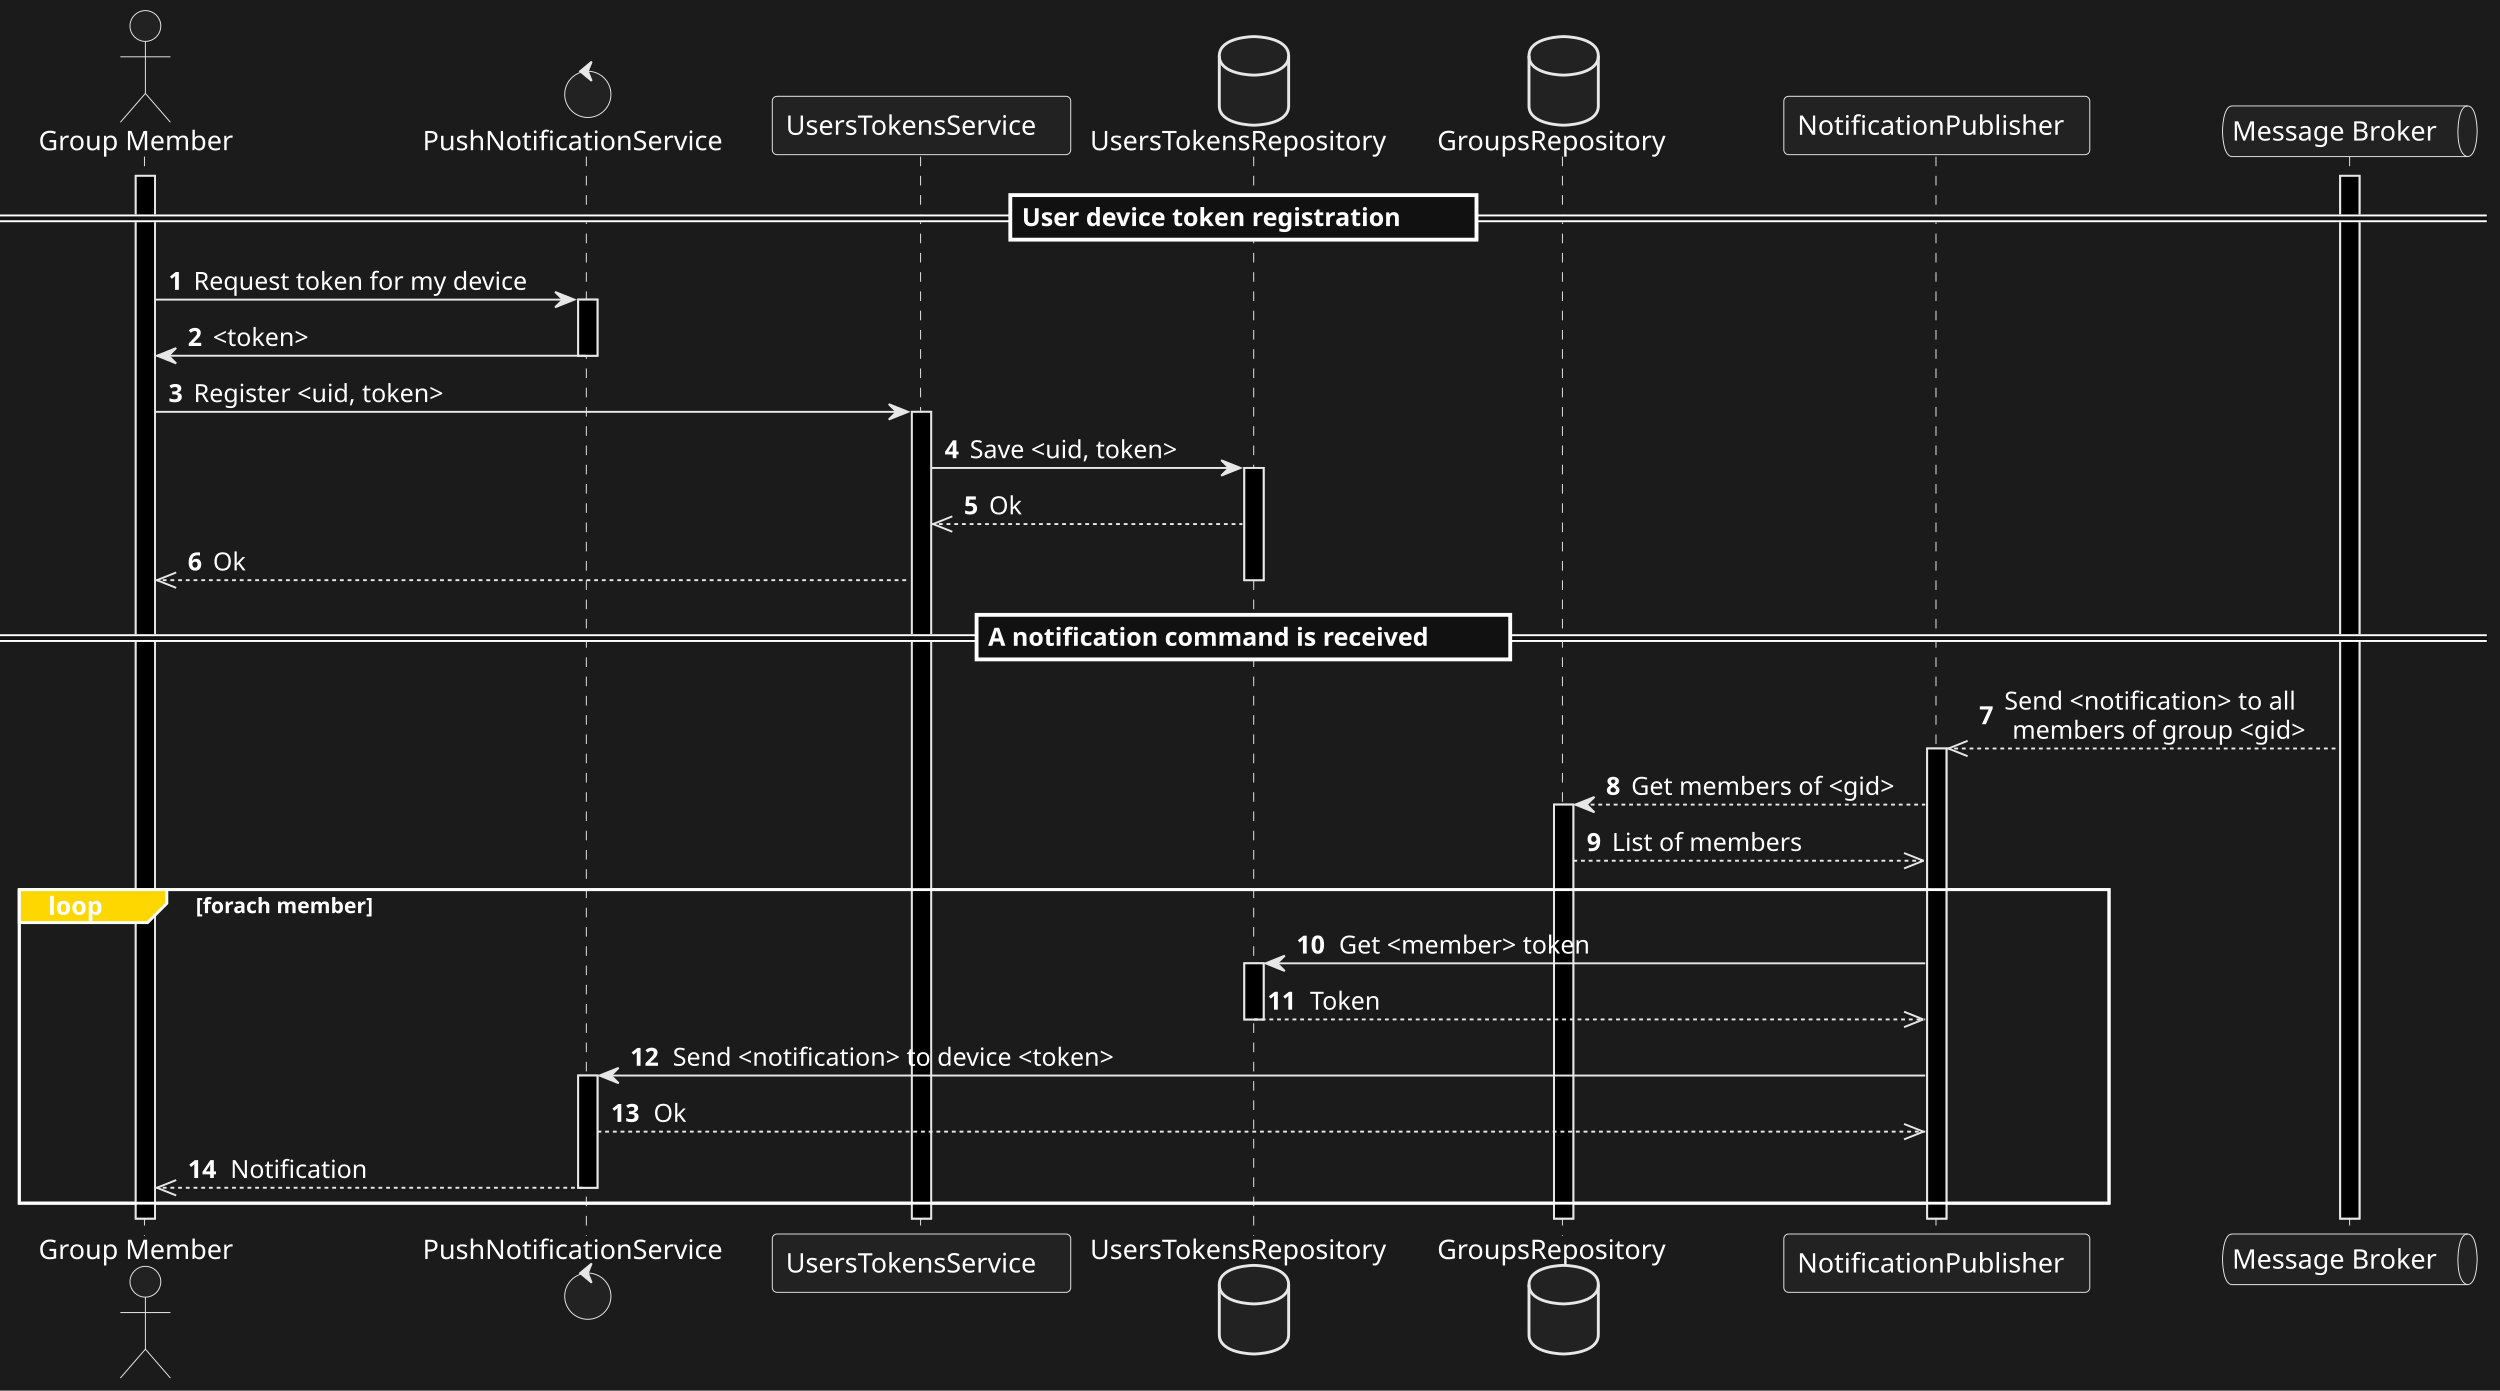
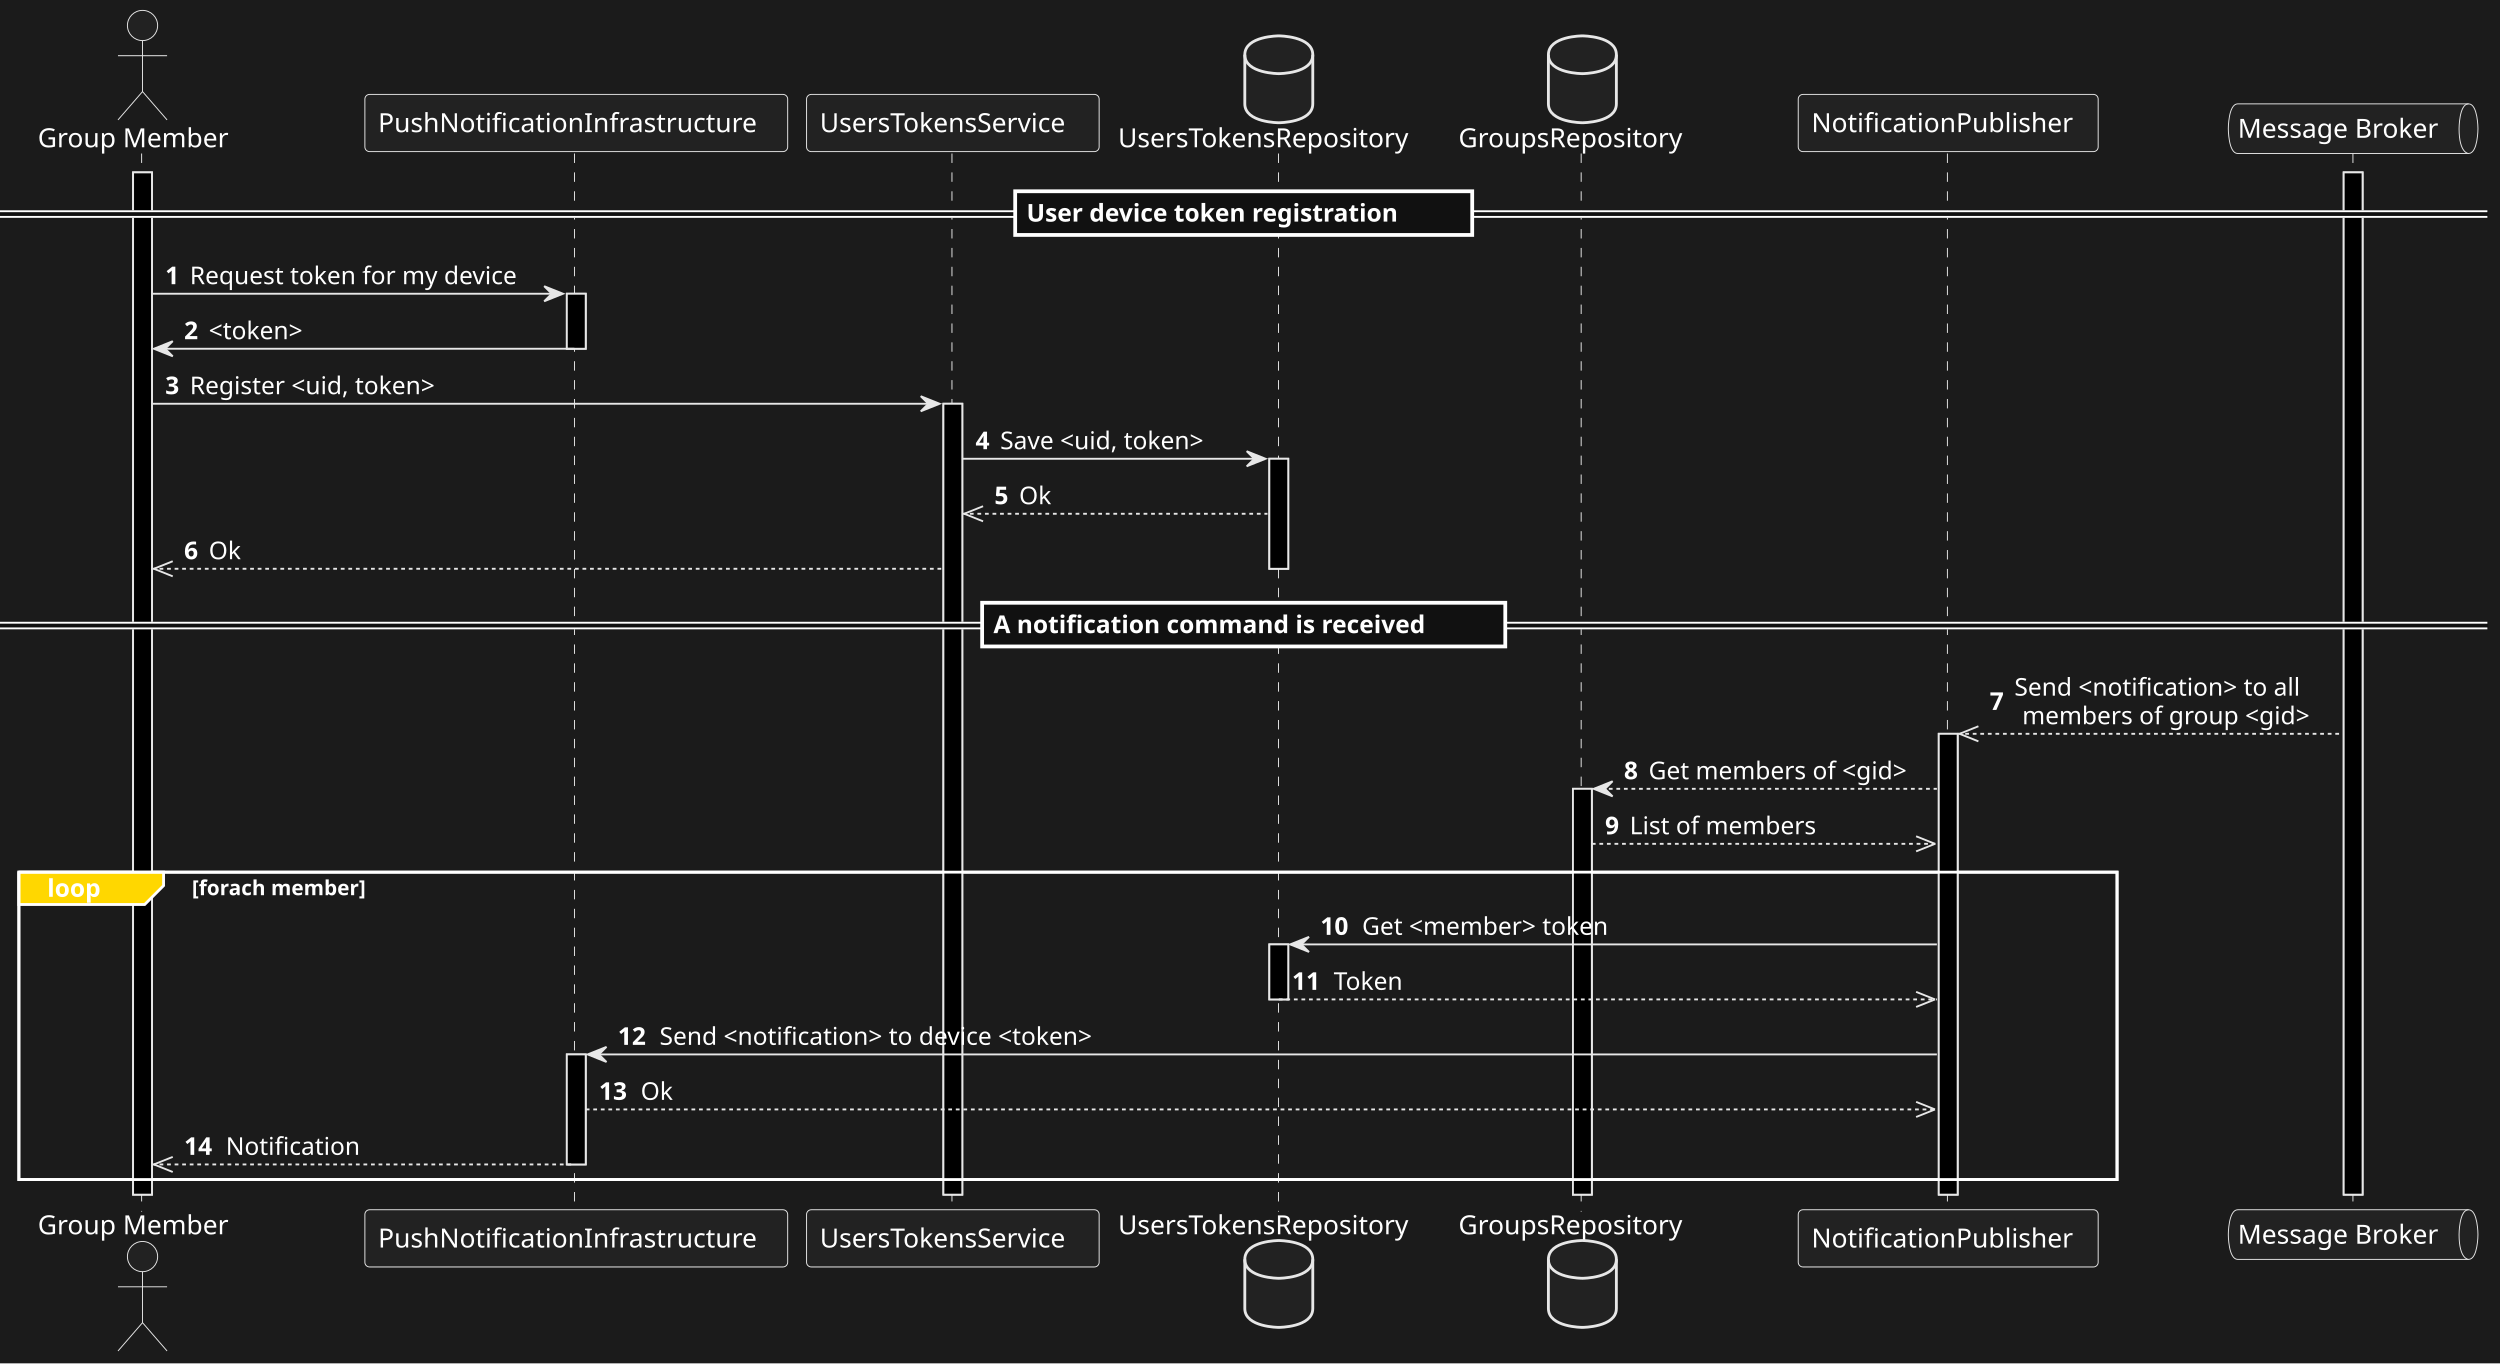
- <svg xmlns="http://www.w3.org/2000/svg" contentStyleType="text/css" data-diagram-type="SEQUENCE" height="722px" preserveAspectRatio="none" style="width:1298px;height:722px;background:#1B1B1B;" version="1.1" viewBox="0 0 1298 722" width="1298px" zoomAndPan="magnify">
+ <svg xmlns="http://www.w3.org/2000/svg" contentStyleType="text/css" data-diagram-type="SEQUENCE" height="722px" preserveAspectRatio="none" style="width:1324px;height:722px;background:#1B1B1B;" version="1.1" viewBox="0 0 1324 722" width="1324px" zoomAndPan="magnify">
  <defs />
  <g>
-     <rect fill="#1B1B1B" height="722" style="stroke:none;stroke-width:1;" width="1298" x="0" y="0" />
+     <rect fill="#1B1B1B" height="722" style="stroke:none;stroke-width:1;" width="1324" x="0" y="0" />
    <g>
      <rect fill="#000000" height="541.391" style="stroke:#E7E7E7;stroke-width:1;" width="10" x="70.483" y="91.297" />
    </g>
    <g>
      <rect fill="#000000" height="29.133" style="stroke:#E7E7E7;stroke-width:1;" width="10" x="300.197" y="155.562" />
    </g>
    <g>
      <rect fill="#000000" height="58.266" style="stroke:#E7E7E7;stroke-width:1;" width="10" x="300.197" y="558.422" />
    </g>
    <g>
-       <rect fill="#000000" height="418.859" style="stroke:#E7E7E7;stroke-width:1;" width="10" x="473.448" y="213.828" />
-     </g>
-     <g>
-       <rect fill="#000000" height="58.266" style="stroke:#E7E7E7;stroke-width:1;" width="10" x="646.064" y="242.961" />
-     </g>
-     <g>
-       <rect fill="#000000" height="29.133" style="stroke:#E7E7E7;stroke-width:1;" width="10" x="646.064" y="500.156" />
-     </g>
-     <g>
-       <rect fill="#000000" height="214.93" style="stroke:#E7E7E7;stroke-width:1;" width="10" x="806.852" y="417.758" />
-     </g>
-     <g>
-       <rect fill="#000000" height="244.062" style="stroke:#E7E7E7;stroke-width:1;" width="10" x="1000.588" y="388.625" />
-     </g>
-     <g>
-       <rect fill="#000000" height="541.391" style="stroke:#E7E7E7;stroke-width:1;" width="10" x="1215.036" y="91.297" />
-     </g>
-     <rect fill="none" height="162.797" style="stroke:#FFFFFF;stroke-width:1.5;" width="1085.011" x="10" y="461.891" />
+       <rect fill="#000000" height="418.859" style="stroke:#E7E7E7;stroke-width:1;" width="10" x="499.631" y="213.828" />
+     </g>
+     <g>
+       <rect fill="#000000" height="58.266" style="stroke:#E7E7E7;stroke-width:1;" width="10" x="672.247" y="242.961" />
+     </g>
+     <g>
+       <rect fill="#000000" height="29.133" style="stroke:#E7E7E7;stroke-width:1;" width="10" x="672.247" y="500.156" />
+     </g>
+     <g>
+       <rect fill="#000000" height="214.93" style="stroke:#E7E7E7;stroke-width:1;" width="10" x="833.035" y="417.758" />
+     </g>
+     <g>
+       <rect fill="#000000" height="244.062" style="stroke:#E7E7E7;stroke-width:1;" width="10" x="1026.771" y="388.625" />
+     </g>
+     <g>
+       <rect fill="#000000" height="541.391" style="stroke:#E7E7E7;stroke-width:1;" width="10" x="1241.218" y="91.297" />
+     </g>
+     <rect fill="none" height="162.797" style="stroke:#FFFFFF;stroke-width:1.5;" width="1111.194" x="10" y="461.891" />
    <g>
      <rect fill="#000000" fill-opacity="0" height="560.391" width="8" x="71.483" y="81.297" />
      <line style="stroke:#E7E7E7;stroke-width:0.5;stroke-dasharray:5.0,5.0;" x1="75" x2="75" y1="81.297" y2="641.688" />
    </g>
    <g>
      <rect fill="#000000" fill-opacity="0" height="560.391" width="8" x="301.197" y="81.297" />
-       <line style="stroke:#E7E7E7;stroke-width:0.5;stroke-dasharray:5.0,5.0;" x1="304.42" x2="304.42" y1="81.297" y2="641.688" />
-     </g>
-     <g>
-       <rect fill="#000000" fill-opacity="0" height="560.391" width="8" x="474.448" y="81.297" />
-       <line style="stroke:#E7E7E7;stroke-width:0.5;stroke-dasharray:5.0,5.0;" x1="477.973" x2="477.973" y1="81.297" y2="641.688" />
-     </g>
-     <g>
-       <rect fill="#000000" fill-opacity="0" height="560.391" width="8" x="647.064" y="81.297" />
-       <line style="stroke:#E7E7E7;stroke-width:0.5;stroke-dasharray:5.0,5.0;" x1="650.923" x2="650.923" y1="81.297" y2="641.688" />
-     </g>
-     <g>
-       <rect fill="#000000" fill-opacity="0" height="560.391" width="8" x="807.852" y="81.297" />
-       <line style="stroke:#E7E7E7;stroke-width:0.5;stroke-dasharray:5.0,5.0;" x1="811.205" x2="811.205" y1="81.297" y2="641.688" />
-     </g>
-     <g>
-       <rect fill="#000000" fill-opacity="0" height="560.391" width="8" x="1001.588" y="81.297" />
-       <line style="stroke:#E7E7E7;stroke-width:0.5;stroke-dasharray:5.0,5.0;" x1="1005.165" x2="1005.165" y1="81.297" y2="641.688" />
-     </g>
-     <g>
-       <rect fill="#000000" fill-opacity="0" height="560.391" width="8" x="1216.036" y="81.297" />
-       <line style="stroke:#E7E7E7;stroke-width:0.5;stroke-dasharray:5.0,5.0;" x1="1219.93" x2="1219.93" y1="81.297" y2="641.688" />
+       <line style="stroke:#E7E7E7;stroke-width:0.5;stroke-dasharray:5.0,5.0;" x1="304.238" x2="304.238" y1="81.297" y2="641.688" />
+     </g>
+     <g>
+       <rect fill="#000000" fill-opacity="0" height="560.391" width="8" x="500.631" y="81.297" />
+       <line style="stroke:#E7E7E7;stroke-width:0.5;stroke-dasharray:5.0,5.0;" x1="504.156" x2="504.156" y1="81.297" y2="641.688" />
+     </g>
+     <g>
+       <rect fill="#000000" fill-opacity="0" height="560.391" width="8" x="673.247" y="81.297" />
+       <line style="stroke:#E7E7E7;stroke-width:0.5;stroke-dasharray:5.0,5.0;" x1="677.106" x2="677.106" y1="81.297" y2="641.688" />
+     </g>
+     <g>
+       <rect fill="#000000" fill-opacity="0" height="560.391" width="8" x="834.035" y="81.297" />
+       <line style="stroke:#E7E7E7;stroke-width:0.5;stroke-dasharray:5.0,5.0;" x1="837.387" x2="837.387" y1="81.297" y2="641.688" />
+     </g>
+     <g>
+       <rect fill="#000000" fill-opacity="0" height="560.391" width="8" x="1027.771" y="81.297" />
+       <line style="stroke:#E7E7E7;stroke-width:0.5;stroke-dasharray:5.0,5.0;" x1="1031.347" x2="1031.347" y1="81.297" y2="641.688" />
+     </g>
+     <g>
+       <rect fill="#000000" fill-opacity="0" height="560.391" width="8" x="1242.218" y="81.297" />
+       <line style="stroke:#E7E7E7;stroke-width:0.5;stroke-dasharray:5.0,5.0;" x1="1246.112" x2="1246.112" y1="81.297" y2="641.688" />
    </g>
    <g class="participant participant-head" data-participant="User">
      <text fill="#FFFFFF" font-family="sans-serif" font-size="14" lengthAdjust="spacing" textLength="104.966" x="20" y="77.995">Group Member</text>
      <ellipse cx="75.483" cy="13.5" fill="#222222" rx="8" ry="8" style="stroke:#E7E7E7;stroke-width:0.5;" />
      <path d="M75.483,21.5 L75.483,48.5 M62.483,29.5 L88.483,29.5 M75.483,48.5 L62.483,63.5 M75.483,48.5 L88.483,63.5" fill="none" style="stroke:#E7E7E7;stroke-width:0.5;" />
    </g>
    <g class="participant participant-tail" data-participant="User">
      <text fill="#FFFFFF" font-family="sans-serif" font-size="14" lengthAdjust="spacing" textLength="104.966" x="20" y="653.683">Group Member</text>
      <ellipse cx="75.483" cy="665.484" fill="#222222" rx="8" ry="8" style="stroke:#E7E7E7;stroke-width:0.5;" />
      <path d="M75.483,673.484 L75.483,700.484 M62.483,681.484 L88.483,681.484 M75.483,700.484 L62.483,715.484 M75.483,700.484 L88.483,715.484" fill="none" style="stroke:#E7E7E7;stroke-width:0.5;" />
    </g>
    <g class="participant participant-head" data-participant="PNS">
-       <text fill="#FFFFFF" font-family="sans-serif" font-size="14" lengthAdjust="spacing" textLength="165.553" x="219.42" y="77.995">PushNotificationService</text>
-       <ellipse cx="305.197" cy="49" fill="#222222" rx="12" ry="12" style="stroke:#E7E7E7;stroke-width:0.5;" />
-       <polygon fill="#E7E7E7" points="301.197,37,307.197,32,305.197,37,307.197,42,301.197,37" style="stroke:#E7E7E7;stroke-width:1;" />
+       <rect fill="#222222" height="30.297" rx="2.5" ry="2.5" style="stroke:#E7E7E7;stroke-width:0.5;" width="223.918" x="193.238" y="50" />
+       <text fill="#FFFFFF" font-family="sans-serif" font-size="14" lengthAdjust="spacing" textLength="209.918" x="200.238" y="69.995">PushNotificationInfrastructure</text>
    </g>
    <g class="participant participant-tail" data-participant="PNS">
-       <text fill="#FFFFFF" font-family="sans-serif" font-size="14" lengthAdjust="spacing" textLength="165.553" x="219.42" y="653.683">PushNotificationService</text>
-       <ellipse cx="305.197" cy="672.984" fill="#222222" rx="12" ry="12" style="stroke:#E7E7E7;stroke-width:0.5;" />
-       <polygon fill="#E7E7E7" points="301.197,660.984,307.197,655.984,305.197,660.984,307.197,665.984,301.197,660.984" style="stroke:#E7E7E7;stroke-width:1;" />
+       <rect fill="#222222" height="30.297" rx="2.5" ry="2.5" style="stroke:#E7E7E7;stroke-width:0.5;" width="223.918" x="193.238" y="640.688" />
+       <text fill="#FFFFFF" font-family="sans-serif" font-size="14" lengthAdjust="spacing" textLength="209.918" x="200.238" y="660.683">PushNotificationInfrastructure</text>
    </g>
    <g class="participant participant-head" data-participant="UTS">
-       <rect fill="#222222" height="30.297" rx="2.5" ry="2.5" style="stroke:#E7E7E7;stroke-width:0.5;" width="154.95" x="400.973" y="50" />
-       <text fill="#FFFFFF" font-family="sans-serif" font-size="14" lengthAdjust="spacing" textLength="140.95" x="407.973" y="69.995">UsersTokensService</text>
+       <rect fill="#222222" height="30.297" rx="2.5" ry="2.5" style="stroke:#E7E7E7;stroke-width:0.5;" width="154.95" x="427.156" y="50" />
+       <text fill="#FFFFFF" font-family="sans-serif" font-size="14" lengthAdjust="spacing" textLength="140.95" x="434.156" y="69.995">UsersTokensService</text>
    </g>
    <g class="participant participant-tail" data-participant="UTS">
-       <rect fill="#222222" height="30.297" rx="2.5" ry="2.5" style="stroke:#E7E7E7;stroke-width:0.5;" width="154.95" x="400.973" y="640.688" />
-       <text fill="#FFFFFF" font-family="sans-serif" font-size="14" lengthAdjust="spacing" textLength="140.95" x="407.973" y="660.683">UsersTokensService</text>
+       <rect fill="#222222" height="30.297" rx="2.5" ry="2.5" style="stroke:#E7E7E7;stroke-width:0.5;" width="154.95" x="427.156" y="640.688" />
+       <text fill="#FFFFFF" font-family="sans-serif" font-size="14" lengthAdjust="spacing" textLength="140.95" x="434.156" y="660.683">UsersTokensService</text>
    </g>
    <g class="participant participant-head" data-participant="UTR">
-       <text fill="#FFFFFF" font-family="sans-serif" font-size="14" lengthAdjust="spacing" textLength="164.281" x="565.923" y="77.995">UsersTokensRepository</text>
-       <path d="M633.064,29 C633.064,19 651.064,19 651.064,19 C651.064,19 669.064,19 669.064,29 L669.064,55 C669.064,65 651.064,65 651.064,65 C651.064,65 633.064,65 633.064,55 L633.064,29" fill="#222222" style="stroke:#E7E7E7;stroke-width:1.5;" />
-       <path d="M633.064,29 C633.064,39 651.064,39 651.064,39 C651.064,39 669.064,39 669.064,29" fill="none" style="stroke:#E7E7E7;stroke-width:1.5;" />
+       <text fill="#FFFFFF" font-family="sans-serif" font-size="14" lengthAdjust="spacing" textLength="164.281" x="592.106" y="77.995">UsersTokensRepository</text>
+       <path d="M659.247,29 C659.247,19 677.247,19 677.247,19 C677.247,19 695.247,19 695.247,29 L695.247,55 C695.247,65 677.247,65 677.247,65 C677.247,65 659.247,65 659.247,55 L659.247,29" fill="#222222" style="stroke:#E7E7E7;stroke-width:1.5;" />
+       <path d="M659.247,29 C659.247,39 677.247,39 677.247,39 C677.247,39 695.247,39 695.247,29" fill="none" style="stroke:#E7E7E7;stroke-width:1.5;" />
    </g>
    <g class="participant participant-tail" data-participant="UTR">
-       <text fill="#FFFFFF" font-family="sans-serif" font-size="14" lengthAdjust="spacing" textLength="164.281" x="565.923" y="653.683">UsersTokensRepository</text>
-       <path d="M633.064,666.984 C633.064,656.984 651.064,656.984 651.064,656.984 C651.064,656.984 669.064,656.984 669.064,666.984 L669.064,692.984 C669.064,702.984 651.064,702.984 651.064,702.984 C651.064,702.984 633.064,702.984 633.064,692.984 L633.064,666.984" fill="#222222" style="stroke:#E7E7E7;stroke-width:1.5;" />
-       <path d="M633.064,666.984 C633.064,676.984 651.064,676.984 651.064,676.984 C651.064,676.984 669.064,676.984 669.064,666.984" fill="none" style="stroke:#E7E7E7;stroke-width:1.5;" />
+       <text fill="#FFFFFF" font-family="sans-serif" font-size="14" lengthAdjust="spacing" textLength="164.281" x="592.106" y="653.683">UsersTokensRepository</text>
+       <path d="M659.247,666.984 C659.247,656.984 677.247,656.984 677.247,656.984 C677.247,656.984 695.247,656.984 695.247,666.984 L695.247,692.984 C695.247,702.984 677.247,702.984 677.247,702.984 C677.247,702.984 659.247,702.984 659.247,692.984 L659.247,666.984" fill="#222222" style="stroke:#E7E7E7;stroke-width:1.5;" />
+       <path d="M659.247,666.984 C659.247,676.984 677.247,676.984 677.247,676.984 C677.247,676.984 695.247,676.984 695.247,666.984" fill="none" style="stroke:#E7E7E7;stroke-width:1.5;" />
    </g>
    <g class="participant participant-head" data-participant="GR">
-       <text fill="#FFFFFF" font-family="sans-serif" font-size="14" lengthAdjust="spacing" textLength="125.296" x="746.205" y="77.995">GroupsRepository</text>
-       <path d="M793.852,29 C793.852,19 811.852,19 811.852,19 C811.852,19 829.852,19 829.852,29 L829.852,55 C829.852,65 811.852,65 811.852,65 C811.852,65 793.852,65 793.852,55 L793.852,29" fill="#222222" style="stroke:#E7E7E7;stroke-width:1.5;" />
-       <path d="M793.852,29 C793.852,39 811.852,39 811.852,39 C811.852,39 829.852,39 829.852,29" fill="none" style="stroke:#E7E7E7;stroke-width:1.5;" />
+       <text fill="#FFFFFF" font-family="sans-serif" font-size="14" lengthAdjust="spacing" textLength="125.296" x="772.387" y="77.995">GroupsRepository</text>
+       <path d="M820.035,29 C820.035,19 838.035,19 838.035,19 C838.035,19 856.035,19 856.035,29 L856.035,55 C856.035,65 838.035,65 838.035,65 C838.035,65 820.035,65 820.035,55 L820.035,29" fill="#222222" style="stroke:#E7E7E7;stroke-width:1.5;" />
+       <path d="M820.035,29 C820.035,39 838.035,39 838.035,39 C838.035,39 856.035,39 856.035,29" fill="none" style="stroke:#E7E7E7;stroke-width:1.5;" />
    </g>
    <g class="participant participant-tail" data-participant="GR">
-       <text fill="#FFFFFF" font-family="sans-serif" font-size="14" lengthAdjust="spacing" textLength="125.296" x="746.205" y="653.683">GroupsRepository</text>
-       <path d="M793.852,666.984 C793.852,656.984 811.852,656.984 811.852,656.984 C811.852,656.984 829.852,656.984 829.852,666.984 L829.852,692.984 C829.852,702.984 811.852,702.984 811.852,702.984 C811.852,702.984 793.852,702.984 793.852,692.984 L793.852,666.984" fill="#222222" style="stroke:#E7E7E7;stroke-width:1.5;" />
-       <path d="M793.852,666.984 C793.852,676.984 811.852,676.984 811.852,676.984 C811.852,676.984 829.852,676.984 829.852,666.984" fill="none" style="stroke:#E7E7E7;stroke-width:1.5;" />
+       <text fill="#FFFFFF" font-family="sans-serif" font-size="14" lengthAdjust="spacing" textLength="125.296" x="772.387" y="653.683">GroupsRepository</text>
+       <path d="M820.035,666.984 C820.035,656.984 838.035,656.984 838.035,656.984 C838.035,656.984 856.035,656.984 856.035,666.984 L856.035,692.984 C856.035,702.984 838.035,702.984 838.035,702.984 C838.035,702.984 820.035,702.984 820.035,692.984 L820.035,666.984" fill="#222222" style="stroke:#E7E7E7;stroke-width:1.5;" />
+       <path d="M820.035,666.984 C820.035,676.984 838.035,676.984 838.035,676.984 C838.035,676.984 856.035,676.984 856.035,666.984" fill="none" style="stroke:#E7E7E7;stroke-width:1.5;" />
    </g>
    <g class="participant participant-head" data-participant="NP">
-       <rect fill="#222222" height="30.297" rx="2.5" ry="2.5" style="stroke:#E7E7E7;stroke-width:0.5;" width="158.847" x="926.165" y="50" />
-       <text fill="#FFFFFF" font-family="sans-serif" font-size="14" lengthAdjust="spacing" textLength="144.847" x="933.165" y="69.995">NotificationPublisher</text>
+       <rect fill="#222222" height="30.297" rx="2.5" ry="2.5" style="stroke:#E7E7E7;stroke-width:0.5;" width="158.847" x="952.347" y="50" />
+       <text fill="#FFFFFF" font-family="sans-serif" font-size="14" lengthAdjust="spacing" textLength="144.847" x="959.347" y="69.995">NotificationPublisher</text>
    </g>
    <g class="participant participant-tail" data-participant="NP">
-       <rect fill="#222222" height="30.297" rx="2.5" ry="2.5" style="stroke:#E7E7E7;stroke-width:0.5;" width="158.847" x="926.165" y="640.688" />
-       <text fill="#FFFFFF" font-family="sans-serif" font-size="14" lengthAdjust="spacing" textLength="144.847" x="933.165" y="660.683">NotificationPublisher</text>
+       <rect fill="#222222" height="30.297" rx="2.5" ry="2.5" style="stroke:#E7E7E7;stroke-width:0.5;" width="158.847" x="952.347" y="640.688" />
+       <text fill="#FFFFFF" font-family="sans-serif" font-size="14" lengthAdjust="spacing" textLength="144.847" x="959.347" y="660.683">NotificationPublisher</text>
    </g>
    <g class="participant participant-head" data-participant="Broker">
-       <path d="M1158.93,55 L1281.142,55 C1286.142,55 1286.142,68.148 1286.142,68.148 C1286.142,68.148 1286.142,81.297 1281.142,81.297 L1158.93,81.297 C1153.93,81.297 1153.93,68.148 1153.93,68.148 C1153.93,68.148 1153.93,55 1158.93,55" fill="#222222" style="stroke:#E7E7E7;stroke-width:0.5;" />
-       <path d="M1281.142,55 C1276.142,55 1276.142,68.148 1276.142,68.148 C1276.142,81.297 1281.142,81.297 1281.142,81.297" fill="none" style="stroke:#E7E7E7;stroke-width:0.5;" />
-       <text fill="#FFFFFF" font-family="sans-serif" font-size="14" lengthAdjust="spacing" textLength="112.212" x="1158.93" y="72.995">Message Broker</text>
+       <path d="M1185.112,55 L1307.324,55 C1312.324,55 1312.324,68.148 1312.324,68.148 C1312.324,68.148 1312.324,81.297 1307.324,81.297 L1185.112,81.297 C1180.112,81.297 1180.112,68.148 1180.112,68.148 C1180.112,68.148 1180.112,55 1185.112,55" fill="#222222" style="stroke:#E7E7E7;stroke-width:0.5;" />
+       <path d="M1307.324,55 C1302.324,55 1302.324,68.148 1302.324,68.148 C1302.324,81.297 1307.324,81.297 1307.324,81.297" fill="none" style="stroke:#E7E7E7;stroke-width:0.5;" />
+       <text fill="#FFFFFF" font-family="sans-serif" font-size="14" lengthAdjust="spacing" textLength="112.212" x="1185.112" y="72.995">Message Broker</text>
    </g>
    <g class="participant participant-tail" data-participant="Broker">
-       <path d="M1158.93,640.688 L1281.142,640.688 C1286.142,640.688 1286.142,653.836 1286.142,653.836 C1286.142,653.836 1286.142,666.984 1281.142,666.984 L1158.93,666.984 C1153.93,666.984 1153.93,653.836 1153.93,653.836 C1153.93,653.836 1153.93,640.688 1158.93,640.688" fill="#222222" style="stroke:#E7E7E7;stroke-width:0.5;" />
-       <path d="M1281.142,640.688 C1276.142,640.688 1276.142,653.836 1276.142,653.836 C1276.142,666.984 1281.142,666.984 1281.142,666.984" fill="none" style="stroke:#E7E7E7;stroke-width:0.5;" />
-       <text fill="#FFFFFF" font-family="sans-serif" font-size="14" lengthAdjust="spacing" textLength="112.212" x="1158.93" y="658.683">Message Broker</text>
+       <path d="M1185.112,640.688 L1307.324,640.688 C1312.324,640.688 1312.324,653.836 1312.324,653.836 C1312.324,653.836 1312.324,666.984 1307.324,666.984 L1185.112,666.984 C1180.112,666.984 1180.112,653.836 1180.112,653.836 C1180.112,653.836 1180.112,640.688 1185.112,640.688" fill="#222222" style="stroke:#E7E7E7;stroke-width:0.5;" />
+       <path d="M1307.324,640.688 C1302.324,640.688 1302.324,653.836 1302.324,653.836 C1302.324,666.984 1307.324,666.984 1307.324,666.984" fill="none" style="stroke:#E7E7E7;stroke-width:0.5;" />
+       <text fill="#FFFFFF" font-family="sans-serif" font-size="14" lengthAdjust="spacing" textLength="112.212" x="1185.112" y="658.683">Message Broker</text>
    </g>
    <g>
      <rect fill="#000000" height="541.391" style="stroke:#E7E7E7;stroke-width:1;" width="10" x="70.483" y="91.297" />
    </g>
    <g>
      <rect fill="#000000" height="29.133" style="stroke:#E7E7E7;stroke-width:1;" width="10" x="300.197" y="155.562" />
    </g>
    <g>
      <rect fill="#000000" height="58.266" style="stroke:#E7E7E7;stroke-width:1;" width="10" x="300.197" y="558.422" />
    </g>
    <g>
-       <rect fill="#000000" height="418.859" style="stroke:#E7E7E7;stroke-width:1;" width="10" x="473.448" y="213.828" />
-     </g>
-     <g>
-       <rect fill="#000000" height="58.266" style="stroke:#E7E7E7;stroke-width:1;" width="10" x="646.064" y="242.961" />
-     </g>
-     <g>
-       <rect fill="#000000" height="29.133" style="stroke:#E7E7E7;stroke-width:1;" width="10" x="646.064" y="500.156" />
-     </g>
-     <g>
-       <rect fill="#000000" height="214.93" style="stroke:#E7E7E7;stroke-width:1;" width="10" x="806.852" y="417.758" />
-     </g>
-     <g>
-       <rect fill="#000000" height="244.062" style="stroke:#E7E7E7;stroke-width:1;" width="10" x="1000.588" y="388.625" />
-     </g>
-     <g>
-       <rect fill="#000000" height="541.391" style="stroke:#E7E7E7;stroke-width:1;" width="10" x="1215.036" y="91.297" />
-     </g>
-     <rect fill="#111111" height="3" style="stroke:#111111;stroke-width:1;" width="1291.142" x="0" y="111.863" />
-     <line style="stroke:#FFFFFF;stroke-width:1;" x1="0" x2="1291.142" y1="111.863" y2="111.863" />
-     <line style="stroke:#FFFFFF;stroke-width:1;" x1="0" x2="1291.142" y1="114.863" y2="114.863" />
-     <rect fill="#111111" height="23.133" style="stroke:#FFFFFF;stroke-width:2;" width="242.046" x="524.548" y="101.297" />
-     <text fill="#FFFFFF" font-family="sans-serif" font-size="13" font-weight="bold" lengthAdjust="spacing" textLength="223.52" x="530.548" y="117.364">User device token registration</text>
+       <rect fill="#000000" height="418.859" style="stroke:#E7E7E7;stroke-width:1;" width="10" x="499.631" y="213.828" />
+     </g>
+     <g>
+       <rect fill="#000000" height="58.266" style="stroke:#E7E7E7;stroke-width:1;" width="10" x="672.247" y="242.961" />
+     </g>
+     <g>
+       <rect fill="#000000" height="29.133" style="stroke:#E7E7E7;stroke-width:1;" width="10" x="672.247" y="500.156" />
+     </g>
+     <g>
+       <rect fill="#000000" height="214.93" style="stroke:#E7E7E7;stroke-width:1;" width="10" x="833.035" y="417.758" />
+     </g>
+     <g>
+       <rect fill="#000000" height="244.062" style="stroke:#E7E7E7;stroke-width:1;" width="10" x="1026.771" y="388.625" />
+     </g>
+     <g>
+       <rect fill="#000000" height="541.391" style="stroke:#E7E7E7;stroke-width:1;" width="10" x="1241.218" y="91.297" />
+     </g>
+     <rect fill="#111111" height="3" style="stroke:#111111;stroke-width:1;" width="1317.324" x="0" y="111.863" />
+     <line style="stroke:#FFFFFF;stroke-width:1;" x1="0" x2="1317.324" y1="111.863" y2="111.863" />
+     <line style="stroke:#FFFFFF;stroke-width:1;" x1="0" x2="1317.324" y1="114.863" y2="114.863" />
+     <rect fill="#111111" height="23.133" style="stroke:#FFFFFF;stroke-width:2;" width="242.046" x="537.639" y="101.297" />
+     <text fill="#FFFFFF" font-family="sans-serif" font-size="13" font-weight="bold" lengthAdjust="spacing" textLength="223.52" x="543.639" y="117.364">User device token registration</text>
    <g class="message" data-participant-1="User" data-participant-2="PNS">
      <polygon fill="#E7E7E7" points="288.197,151.562,298.197,155.562,288.197,159.562,292.197,155.562" style="stroke:#E7E7E7;stroke-width:1;" />
      <line style="stroke:#E7E7E7;stroke-width:1;" x1="80.483" x2="294.197" y1="155.562" y2="155.562" />
      <text fill="#FFFFFF" font-family="sans-serif" font-size="13" font-weight="bold" lengthAdjust="spacing" textLength="9.045" x="87.483" y="150.497">1</text>
      <text fill="#FFFFFF" font-family="sans-serif" font-size="13" lengthAdjust="spacing" textLength="187.668" x="100.528" y="150.497">Request token for my device</text>
    </g>
    <g class="message" data-participant-1="PNS" data-participant-2="User">
      <polygon fill="#E7E7E7" points="91.483,180.695,81.483,184.695,91.483,188.695,87.483,184.695" style="stroke:#E7E7E7;stroke-width:1;" />
      <line style="stroke:#E7E7E7;stroke-width:1;" x1="85.483" x2="304.197" y1="184.695" y2="184.695" />
      <text fill="#FFFFFF" font-family="sans-serif" font-size="13" font-weight="bold" lengthAdjust="spacing" textLength="9.045" x="97.483" y="179.629">2</text>
      <text fill="#FFFFFF" font-family="sans-serif" font-size="13" lengthAdjust="spacing" textLength="58.602" x="110.528" y="179.629">&lt;token&gt;</text>
    </g>
    <g class="message" data-participant-1="User" data-participant-2="UTS">
-       <polygon fill="#E7E7E7" points="461.448,209.828,471.448,213.828,461.448,217.828,465.448,213.828" style="stroke:#E7E7E7;stroke-width:1;" />
-       <line style="stroke:#E7E7E7;stroke-width:1;" x1="80.483" x2="467.448" y1="213.828" y2="213.828" />
+       <polygon fill="#E7E7E7" points="487.631,209.828,497.631,213.828,487.631,217.828,491.631,213.828" style="stroke:#E7E7E7;stroke-width:1;" />
+       <line style="stroke:#E7E7E7;stroke-width:1;" x1="80.483" x2="493.631" y1="213.828" y2="213.828" />
      <text fill="#FFFFFF" font-family="sans-serif" font-size="13" font-weight="bold" lengthAdjust="spacing" textLength="9.045" x="87.483" y="208.762">3</text>
      <text fill="#FFFFFF" font-family="sans-serif" font-size="13" lengthAdjust="spacing" textLength="145.209" x="100.528" y="208.762">Register &lt;uid, token&gt;</text>
    </g>
    <g class="message" data-participant-1="UTS" data-participant-2="UTR">
-       <polygon fill="#E7E7E7" points="634.064,238.961,644.064,242.961,634.064,246.961,638.064,242.961" style="stroke:#E7E7E7;stroke-width:1;" />
-       <line style="stroke:#E7E7E7;stroke-width:1;" x1="483.448" x2="640.064" y1="242.961" y2="242.961" />
-       <text fill="#FFFFFF" font-family="sans-serif" font-size="13" font-weight="bold" lengthAdjust="spacing" textLength="9.045" x="490.448" y="237.895">4</text>
-       <text fill="#FFFFFF" font-family="sans-serif" font-size="13" lengthAdjust="spacing" textLength="123.011" x="503.494" y="237.895">Save &lt;uid, token&gt;</text>
+       <polygon fill="#E7E7E7" points="660.247,238.961,670.247,242.961,660.247,246.961,664.247,242.961" style="stroke:#E7E7E7;stroke-width:1;" />
+       <line style="stroke:#E7E7E7;stroke-width:1;" x1="509.631" x2="666.247" y1="242.961" y2="242.961" />
+       <text fill="#FFFFFF" font-family="sans-serif" font-size="13" font-weight="bold" lengthAdjust="spacing" textLength="9.045" x="516.631" y="237.895">4</text>
+       <text fill="#FFFFFF" font-family="sans-serif" font-size="13" lengthAdjust="spacing" textLength="123.011" x="529.676" y="237.895">Save &lt;uid, token&gt;</text>
    </g>
    <g class="message" data-participant-1="UTR" data-participant-2="UTS">
-       <line style="stroke:#E7E7E7;stroke-width:1;" x1="484.448" x2="494.448" y1="272.094" y2="268.094" />
-       <line style="stroke:#E7E7E7;stroke-width:1;" x1="484.448" x2="494.448" y1="272.094" y2="276.094" />
-       <line style="stroke:#E7E7E7;stroke-width:1;stroke-dasharray:2.0,2.0;" x1="483.448" x2="645.064" y1="272.094" y2="272.094" />
-       <text fill="#FFFFFF" font-family="sans-serif" font-size="13" font-weight="bold" lengthAdjust="spacing" textLength="9.045" x="500.448" y="267.028">5</text>
-       <text fill="#FFFFFF" font-family="sans-serif" font-size="13" lengthAdjust="spacing" textLength="17.761" x="513.494" y="267.028">Ok</text>
+       <line style="stroke:#E7E7E7;stroke-width:1;" x1="510.631" x2="520.631" y1="272.094" y2="268.094" />
+       <line style="stroke:#E7E7E7;stroke-width:1;" x1="510.631" x2="520.631" y1="272.094" y2="276.094" />
+       <line style="stroke:#E7E7E7;stroke-width:1;stroke-dasharray:2.0,2.0;" x1="509.631" x2="671.247" y1="272.094" y2="272.094" />
+       <text fill="#FFFFFF" font-family="sans-serif" font-size="13" font-weight="bold" lengthAdjust="spacing" textLength="9.045" x="526.631" y="267.028">5</text>
+       <text fill="#FFFFFF" font-family="sans-serif" font-size="13" lengthAdjust="spacing" textLength="17.761" x="539.676" y="267.028">Ok</text>
    </g>
    <g class="message" data-participant-1="UTS" data-participant-2="User">
      <line style="stroke:#E7E7E7;stroke-width:1;" x1="81.483" x2="91.483" y1="301.227" y2="297.227" />
      <line style="stroke:#E7E7E7;stroke-width:1;" x1="81.483" x2="91.483" y1="301.227" y2="305.227" />
-       <line style="stroke:#E7E7E7;stroke-width:1;stroke-dasharray:2.0,2.0;" x1="80.483" x2="472.448" y1="301.227" y2="301.227" />
+       <line style="stroke:#E7E7E7;stroke-width:1;stroke-dasharray:2.0,2.0;" x1="80.483" x2="498.631" y1="301.227" y2="301.227" />
      <text fill="#FFFFFF" font-family="sans-serif" font-size="13" font-weight="bold" lengthAdjust="spacing" textLength="9.045" x="97.483" y="296.161">6</text>
      <text fill="#FFFFFF" font-family="sans-serif" font-size="13" lengthAdjust="spacing" textLength="17.761" x="110.528" y="296.161">Ok</text>
    </g>
-     <rect fill="#111111" height="3" style="stroke:#111111;stroke-width:1;" width="1291.142" x="0" y="329.793" />
-     <line style="stroke:#FFFFFF;stroke-width:1;" x1="0" x2="1291.142" y1="329.793" y2="329.793" />
-     <line style="stroke:#FFFFFF;stroke-width:1;" x1="0" x2="1291.142" y1="332.793" y2="332.793" />
-     <rect fill="#111111" height="23.133" style="stroke:#FFFFFF;stroke-width:2;" width="277.053" x="507.044" y="319.227" />
-     <text fill="#FFFFFF" font-family="sans-serif" font-size="13" font-weight="bold" lengthAdjust="spacing" textLength="258.527" x="513.044" y="335.293">A notification command is received</text>
+     <rect fill="#111111" height="3" style="stroke:#111111;stroke-width:1;" width="1317.324" x="0" y="329.793" />
+     <line style="stroke:#FFFFFF;stroke-width:1;" x1="0" x2="1317.324" y1="329.793" y2="329.793" />
+     <line style="stroke:#FFFFFF;stroke-width:1;" x1="0" x2="1317.324" y1="332.793" y2="332.793" />
+     <rect fill="#111111" height="23.133" style="stroke:#FFFFFF;stroke-width:2;" width="277.053" x="520.135" y="319.227" />
+     <text fill="#FFFFFF" font-family="sans-serif" font-size="13" font-weight="bold" lengthAdjust="spacing" textLength="258.527" x="526.135" y="335.293">A notification command is received</text>
    <g class="message" data-participant-1="Broker" data-participant-2="NP">
-       <line style="stroke:#E7E7E7;stroke-width:1;" x1="1011.588" x2="1021.588" y1="388.625" y2="384.625" />
-       <line style="stroke:#E7E7E7;stroke-width:1;" x1="1011.588" x2="1021.588" y1="388.625" y2="392.625" />
-       <line style="stroke:#E7E7E7;stroke-width:1;stroke-dasharray:2.0,2.0;" x1="1010.588" x2="1214.036" y1="388.625" y2="388.625" />
-       <text fill="#FFFFFF" font-family="sans-serif" font-size="13" font-weight="bold" lengthAdjust="spacing" textLength="9.045" x="1027.588" y="375.993">7</text>
-       <text fill="#FFFFFF" font-family="sans-serif" font-size="13" lengthAdjust="spacing" textLength="168.27" x="1040.633" y="368.426">Send &lt;notification&gt; to all</text>
-       <text fill="#FFFFFF" font-family="sans-serif" font-size="13" lengthAdjust="spacing" textLength="166.562" x="1044.766" y="383.559">members of group &lt;gid&gt;</text>
+       <line style="stroke:#E7E7E7;stroke-width:1;" x1="1037.771" x2="1047.771" y1="388.625" y2="384.625" />
+       <line style="stroke:#E7E7E7;stroke-width:1;" x1="1037.771" x2="1047.771" y1="388.625" y2="392.625" />
+       <line style="stroke:#E7E7E7;stroke-width:1;stroke-dasharray:2.0,2.0;" x1="1036.771" x2="1240.218" y1="388.625" y2="388.625" />
+       <text fill="#FFFFFF" font-family="sans-serif" font-size="13" font-weight="bold" lengthAdjust="spacing" textLength="9.045" x="1053.771" y="375.993">7</text>
+       <text fill="#FFFFFF" font-family="sans-serif" font-size="13" lengthAdjust="spacing" textLength="168.27" x="1066.816" y="368.426">Send &lt;notification&gt; to all</text>
+       <text fill="#FFFFFF" font-family="sans-serif" font-size="13" lengthAdjust="spacing" textLength="166.562" x="1070.948" y="383.559">members of group &lt;gid&gt;</text>
    </g>
    <g class="message" data-participant-1="NP" data-participant-2="GR">
-       <polygon fill="#E7E7E7" points="827.852,413.758,817.852,417.758,827.852,421.758,823.852,417.758" style="stroke:#E7E7E7;stroke-width:1;" />
-       <line style="stroke:#E7E7E7;stroke-width:1;stroke-dasharray:2.0,2.0;" x1="821.852" x2="999.588" y1="417.758" y2="417.758" />
-       <text fill="#FFFFFF" font-family="sans-serif" font-size="13" font-weight="bold" lengthAdjust="spacing" textLength="9.045" x="833.852" y="412.692">8</text>
-       <text fill="#FFFFFF" font-family="sans-serif" font-size="13" lengthAdjust="spacing" textLength="151.69" x="846.898" y="412.692">Get members of &lt;gid&gt;</text>
+       <polygon fill="#E7E7E7" points="854.035,413.758,844.035,417.758,854.035,421.758,850.035,417.758" style="stroke:#E7E7E7;stroke-width:1;" />
+       <line style="stroke:#E7E7E7;stroke-width:1;stroke-dasharray:2.0,2.0;" x1="848.035" x2="1025.771" y1="417.758" y2="417.758" />
+       <text fill="#FFFFFF" font-family="sans-serif" font-size="13" font-weight="bold" lengthAdjust="spacing" textLength="9.045" x="860.035" y="412.692">8</text>
+       <text fill="#FFFFFF" font-family="sans-serif" font-size="13" lengthAdjust="spacing" textLength="151.69" x="873.081" y="412.692">Get members of &lt;gid&gt;</text>
    </g>
    <g class="message" data-participant-1="GR" data-participant-2="NP">
-       <line style="stroke:#E7E7E7;stroke-width:1;" x1="998.588" x2="988.588" y1="446.891" y2="442.891" />
-       <line style="stroke:#E7E7E7;stroke-width:1;" x1="998.588" x2="988.588" y1="446.891" y2="450.891" />
-       <line style="stroke:#E7E7E7;stroke-width:1;stroke-dasharray:2.0,2.0;" x1="816.852" x2="999.588" y1="446.891" y2="446.891" />
-       <text fill="#FFFFFF" font-family="sans-serif" font-size="13" font-weight="bold" lengthAdjust="spacing" textLength="9.045" x="823.852" y="441.825">9</text>
-       <text fill="#FFFFFF" font-family="sans-serif" font-size="13" lengthAdjust="spacing" textLength="105.212" x="836.898" y="441.825">List of members</text>
+       <line style="stroke:#E7E7E7;stroke-width:1;" x1="1024.771" x2="1014.77" y1="446.891" y2="442.891" />
+       <line style="stroke:#E7E7E7;stroke-width:1;" x1="1024.771" x2="1014.77" y1="446.891" y2="450.891" />
+       <line style="stroke:#E7E7E7;stroke-width:1;stroke-dasharray:2.0,2.0;" x1="843.035" x2="1025.771" y1="446.891" y2="446.891" />
+       <text fill="#FFFFFF" font-family="sans-serif" font-size="13" font-weight="bold" lengthAdjust="spacing" textLength="9.045" x="850.035" y="441.825">9</text>
+       <text fill="#FFFFFF" font-family="sans-serif" font-size="13" lengthAdjust="spacing" textLength="105.212" x="863.081" y="441.825">List of members</text>
    </g>
    <path d="M10,461.891 L86.624,461.891 L86.624,469.023 L76.624,479.023 L10,479.023 L10,461.891" fill="#FFD700" style="stroke:#FFFFFF;stroke-width:1.5;" />
-     <rect fill="none" height="162.797" style="stroke:#FFFFFF;stroke-width:1.5;" width="1085.011" x="10" y="461.891" />
+     <rect fill="none" height="162.797" style="stroke:#FFFFFF;stroke-width:1.5;" width="1111.194" x="10" y="461.891" />
    <text fill="#FFFFFF" font-family="sans-serif" font-size="13" font-weight="bold" lengthAdjust="spacing" textLength="31.624" x="25" y="474.957">loop</text>
    <text fill="#FFFFFF" font-family="sans-serif" font-size="11" font-weight="bold" lengthAdjust="spacing" textLength="104.57" x="101.624" y="474.101">[forach member]</text>
    <g class="message" data-participant-1="NP" data-participant-2="UTR">
-       <polygon fill="#E7E7E7" points="667.064,496.156,657.064,500.156,667.064,504.156,663.064,500.156" style="stroke:#E7E7E7;stroke-width:1;" />
-       <line style="stroke:#E7E7E7;stroke-width:1;" x1="661.064" x2="999.588" y1="500.156" y2="500.156" />
-       <text fill="#FFFFFF" font-family="sans-serif" font-size="13" font-weight="bold" lengthAdjust="spacing" textLength="18.091" x="673.064" y="495.09">10</text>
-       <text fill="#FFFFFF" font-family="sans-serif" font-size="13" lengthAdjust="spacing" textLength="144.955" x="695.155" y="495.09">Get &lt;member&gt; token</text>
+       <polygon fill="#E7E7E7" points="693.247,496.156,683.247,500.156,693.247,504.156,689.247,500.156" style="stroke:#E7E7E7;stroke-width:1;" />
+       <line style="stroke:#E7E7E7;stroke-width:1;" x1="687.247" x2="1025.771" y1="500.156" y2="500.156" />
+       <text fill="#FFFFFF" font-family="sans-serif" font-size="13" font-weight="bold" lengthAdjust="spacing" textLength="18.091" x="699.247" y="495.09">10</text>
+       <text fill="#FFFFFF" font-family="sans-serif" font-size="13" lengthAdjust="spacing" textLength="144.955" x="721.337" y="495.09">Get &lt;member&gt; token</text>
    </g>
    <g class="message" data-participant-1="UTR" data-participant-2="NP">
-       <line style="stroke:#E7E7E7;stroke-width:1;" x1="998.588" x2="988.588" y1="529.289" y2="525.289" />
-       <line style="stroke:#E7E7E7;stroke-width:1;" x1="998.588" x2="988.588" y1="529.289" y2="533.289" />
-       <line style="stroke:#E7E7E7;stroke-width:1;stroke-dasharray:2.0,2.0;" x1="651.064" x2="999.588" y1="529.289" y2="529.289" />
-       <text fill="#FFFFFF" font-family="sans-serif" font-size="13" font-weight="bold" lengthAdjust="spacing" textLength="18.091" x="658.064" y="524.223">11</text>
-       <text fill="#FFFFFF" font-family="sans-serif" font-size="13" lengthAdjust="spacing" textLength="39.66" x="680.155" y="524.223">Token</text>
+       <line style="stroke:#E7E7E7;stroke-width:1;" x1="1024.771" x2="1014.77" y1="529.289" y2="525.289" />
+       <line style="stroke:#E7E7E7;stroke-width:1;" x1="1024.771" x2="1014.77" y1="529.289" y2="533.289" />
+       <line style="stroke:#E7E7E7;stroke-width:1;stroke-dasharray:2.0,2.0;" x1="677.247" x2="1025.771" y1="529.289" y2="529.289" />
+       <text fill="#FFFFFF" font-family="sans-serif" font-size="13" font-weight="bold" lengthAdjust="spacing" textLength="18.091" x="684.247" y="524.223">11</text>
+       <text fill="#FFFFFF" font-family="sans-serif" font-size="13" lengthAdjust="spacing" textLength="39.66" x="706.337" y="524.223">Token</text>
    </g>
    <g class="message" data-participant-1="NP" data-participant-2="PNS">
      <polygon fill="#E7E7E7" points="321.197,554.422,311.197,558.422,321.197,562.422,317.197,558.422" style="stroke:#E7E7E7;stroke-width:1;" />
-       <line style="stroke:#E7E7E7;stroke-width:1;" x1="315.197" x2="999.588" y1="558.422" y2="558.422" />
+       <line style="stroke:#E7E7E7;stroke-width:1;" x1="315.197" x2="1025.771" y1="558.422" y2="558.422" />
      <text fill="#FFFFFF" font-family="sans-serif" font-size="13" font-weight="bold" lengthAdjust="spacing" textLength="18.091" x="327.197" y="553.356">12</text>
      <text fill="#FFFFFF" font-family="sans-serif" font-size="13" lengthAdjust="spacing" textLength="258.515" x="349.288" y="553.356">Send &lt;notification&gt; to device &lt;token&gt;</text>
    </g>
    <g class="message" data-participant-1="PNS" data-participant-2="NP">
-       <line style="stroke:#E7E7E7;stroke-width:1;" x1="998.588" x2="988.588" y1="587.555" y2="583.555" />
-       <line style="stroke:#E7E7E7;stroke-width:1;" x1="998.588" x2="988.588" y1="587.555" y2="591.555" />
-       <line style="stroke:#E7E7E7;stroke-width:1;stroke-dasharray:2.0,2.0;" x1="310.197" x2="999.588" y1="587.555" y2="587.555" />
+       <line style="stroke:#E7E7E7;stroke-width:1;" x1="1024.771" x2="1014.77" y1="587.555" y2="583.555" />
+       <line style="stroke:#E7E7E7;stroke-width:1;" x1="1024.771" x2="1014.77" y1="587.555" y2="591.555" />
+       <line style="stroke:#E7E7E7;stroke-width:1;stroke-dasharray:2.0,2.0;" x1="310.197" x2="1025.771" y1="587.555" y2="587.555" />
      <text fill="#FFFFFF" font-family="sans-serif" font-size="13" font-weight="bold" lengthAdjust="spacing" textLength="18.091" x="317.197" y="582.489">13</text>
      <text fill="#FFFFFF" font-family="sans-serif" font-size="13" lengthAdjust="spacing" textLength="17.761" x="339.288" y="582.489">Ok</text>
    </g>
    <g class="message" data-participant-1="PNS" data-participant-2="User">
      <line style="stroke:#E7E7E7;stroke-width:1;" x1="81.483" x2="91.483" y1="616.688" y2="612.688" />
      <line style="stroke:#E7E7E7;stroke-width:1;" x1="81.483" x2="91.483" y1="616.688" y2="620.688" />
      <line style="stroke:#E7E7E7;stroke-width:1;stroke-dasharray:2.0,2.0;" x1="80.483" x2="304.197" y1="616.688" y2="616.688" />
      <text fill="#FFFFFF" font-family="sans-serif" font-size="13" font-weight="bold" lengthAdjust="spacing" textLength="18.091" x="97.483" y="611.622">14</text>
      <text fill="#FFFFFF" font-family="sans-serif" font-size="13" lengthAdjust="spacing" textLength="74.591" x="119.574" y="611.622">Notification</text>
    </g>
  </g>
</svg>
